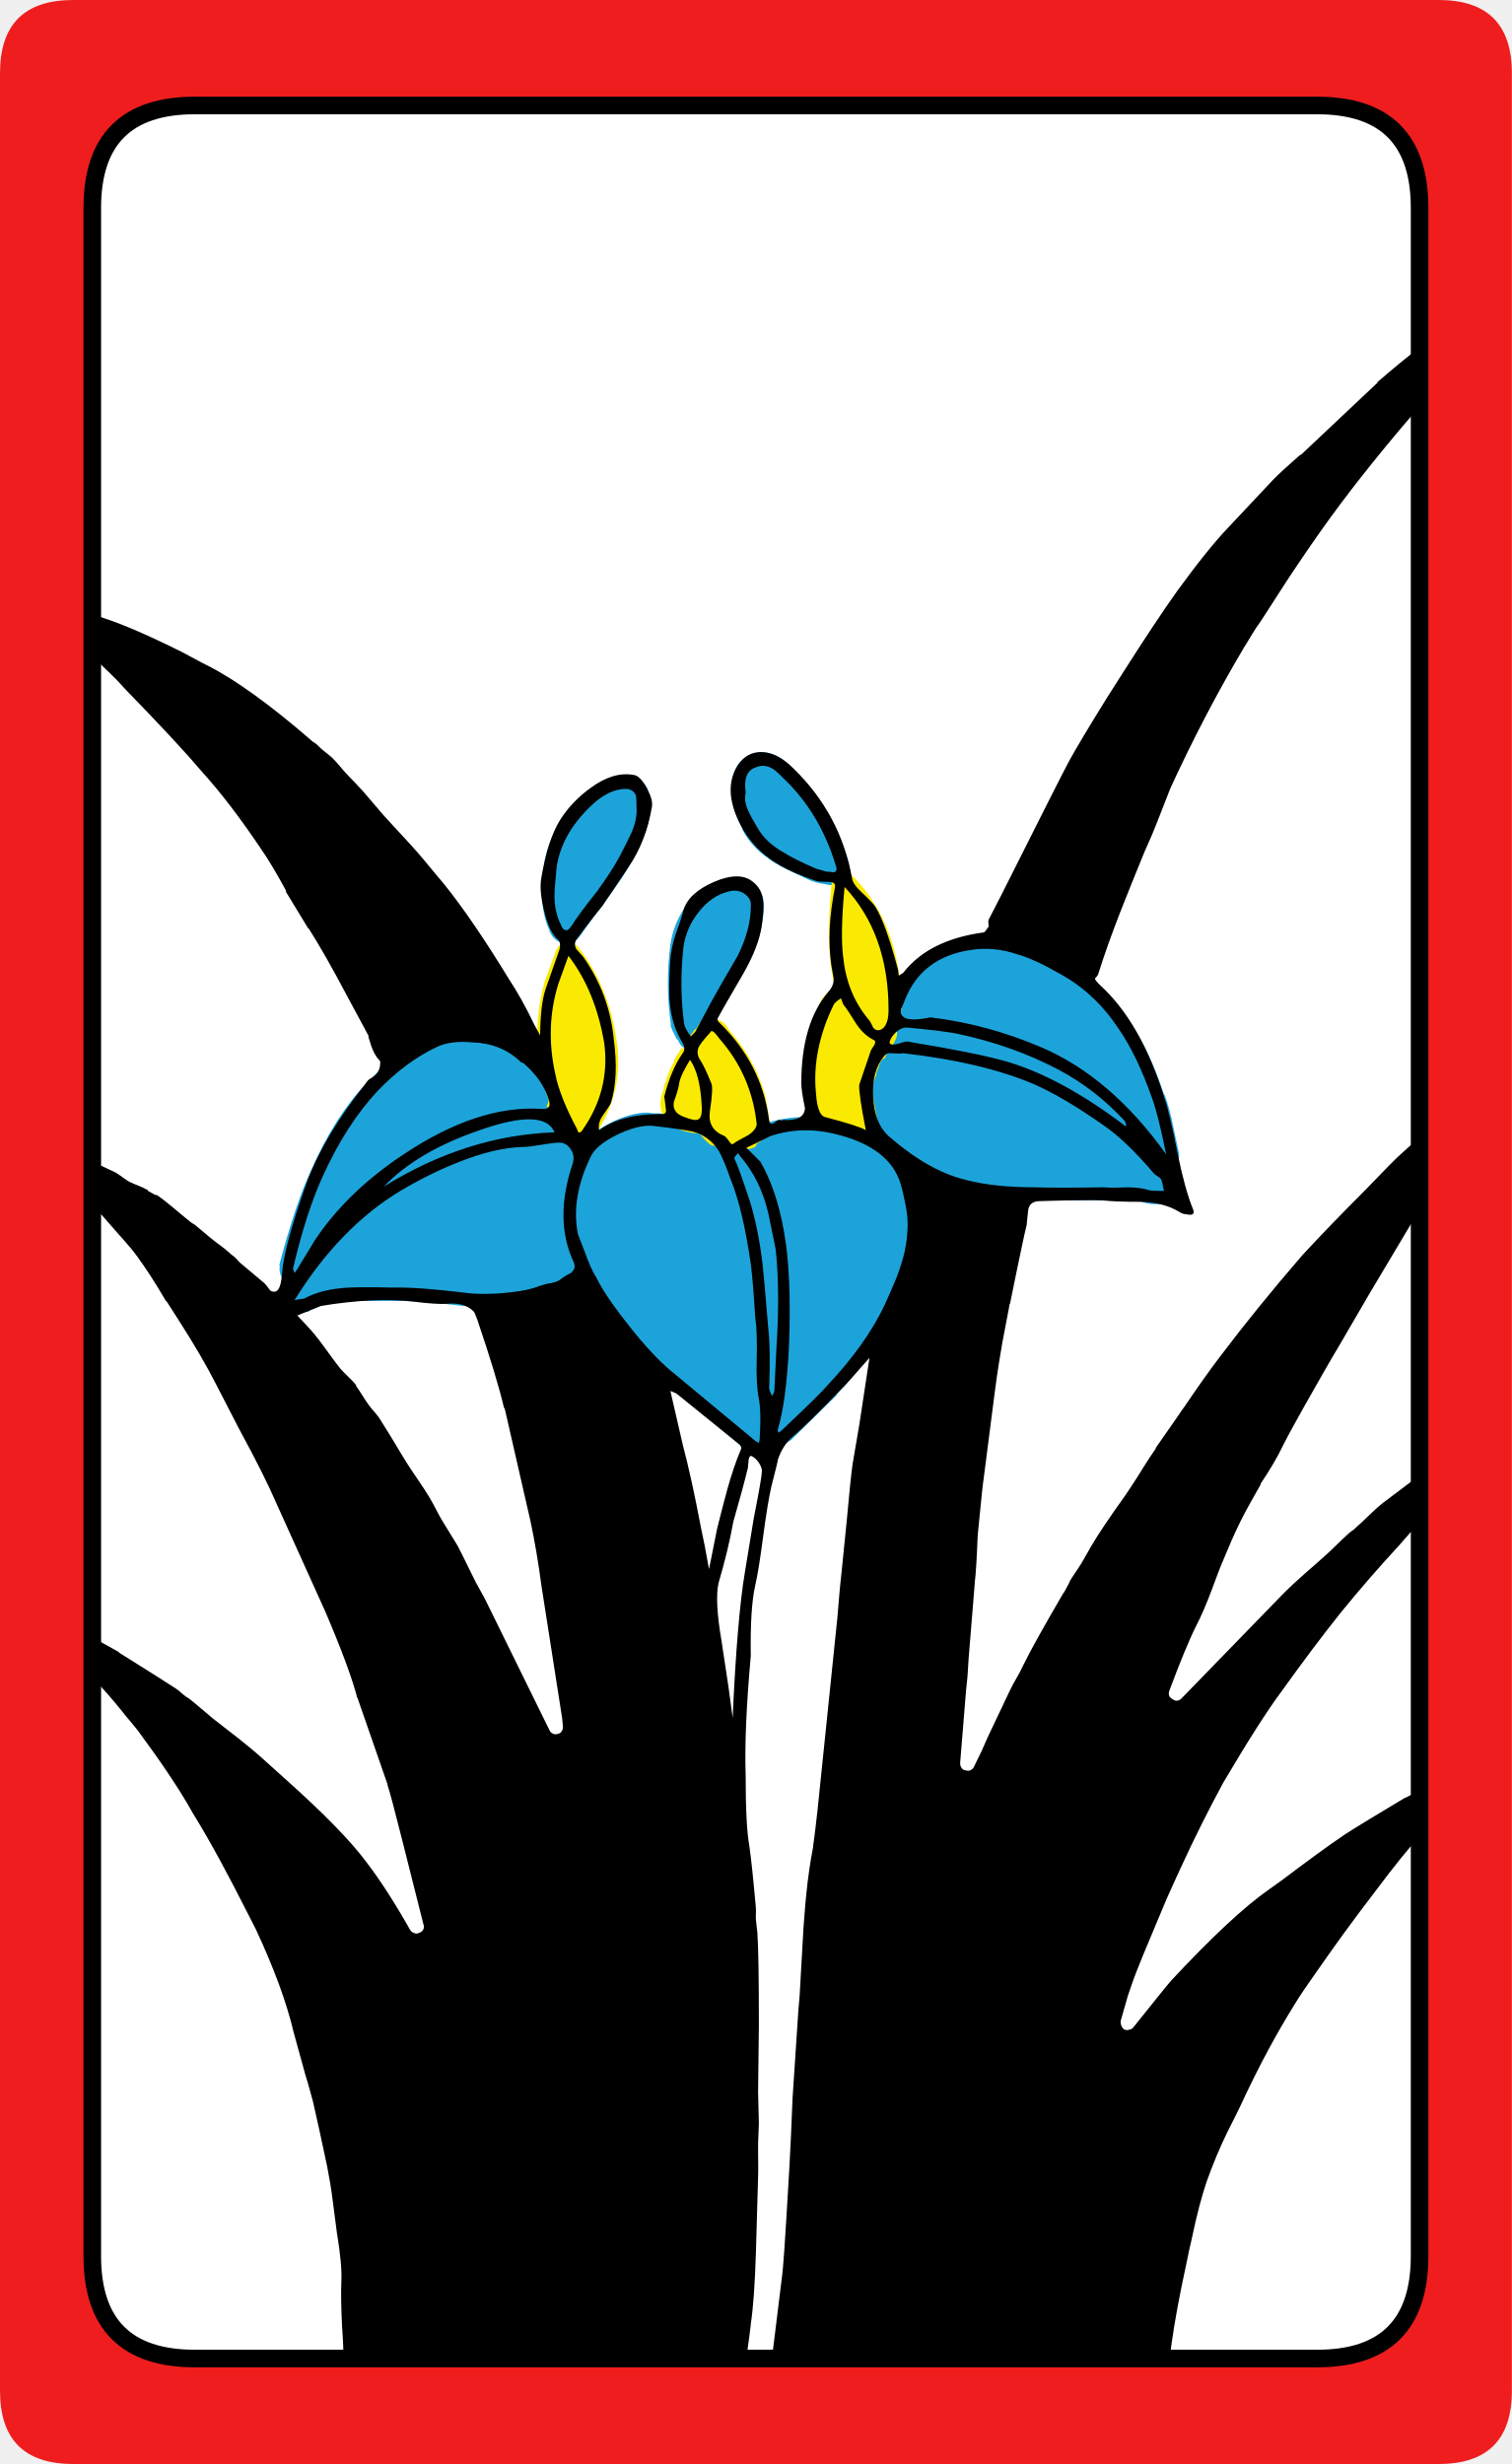
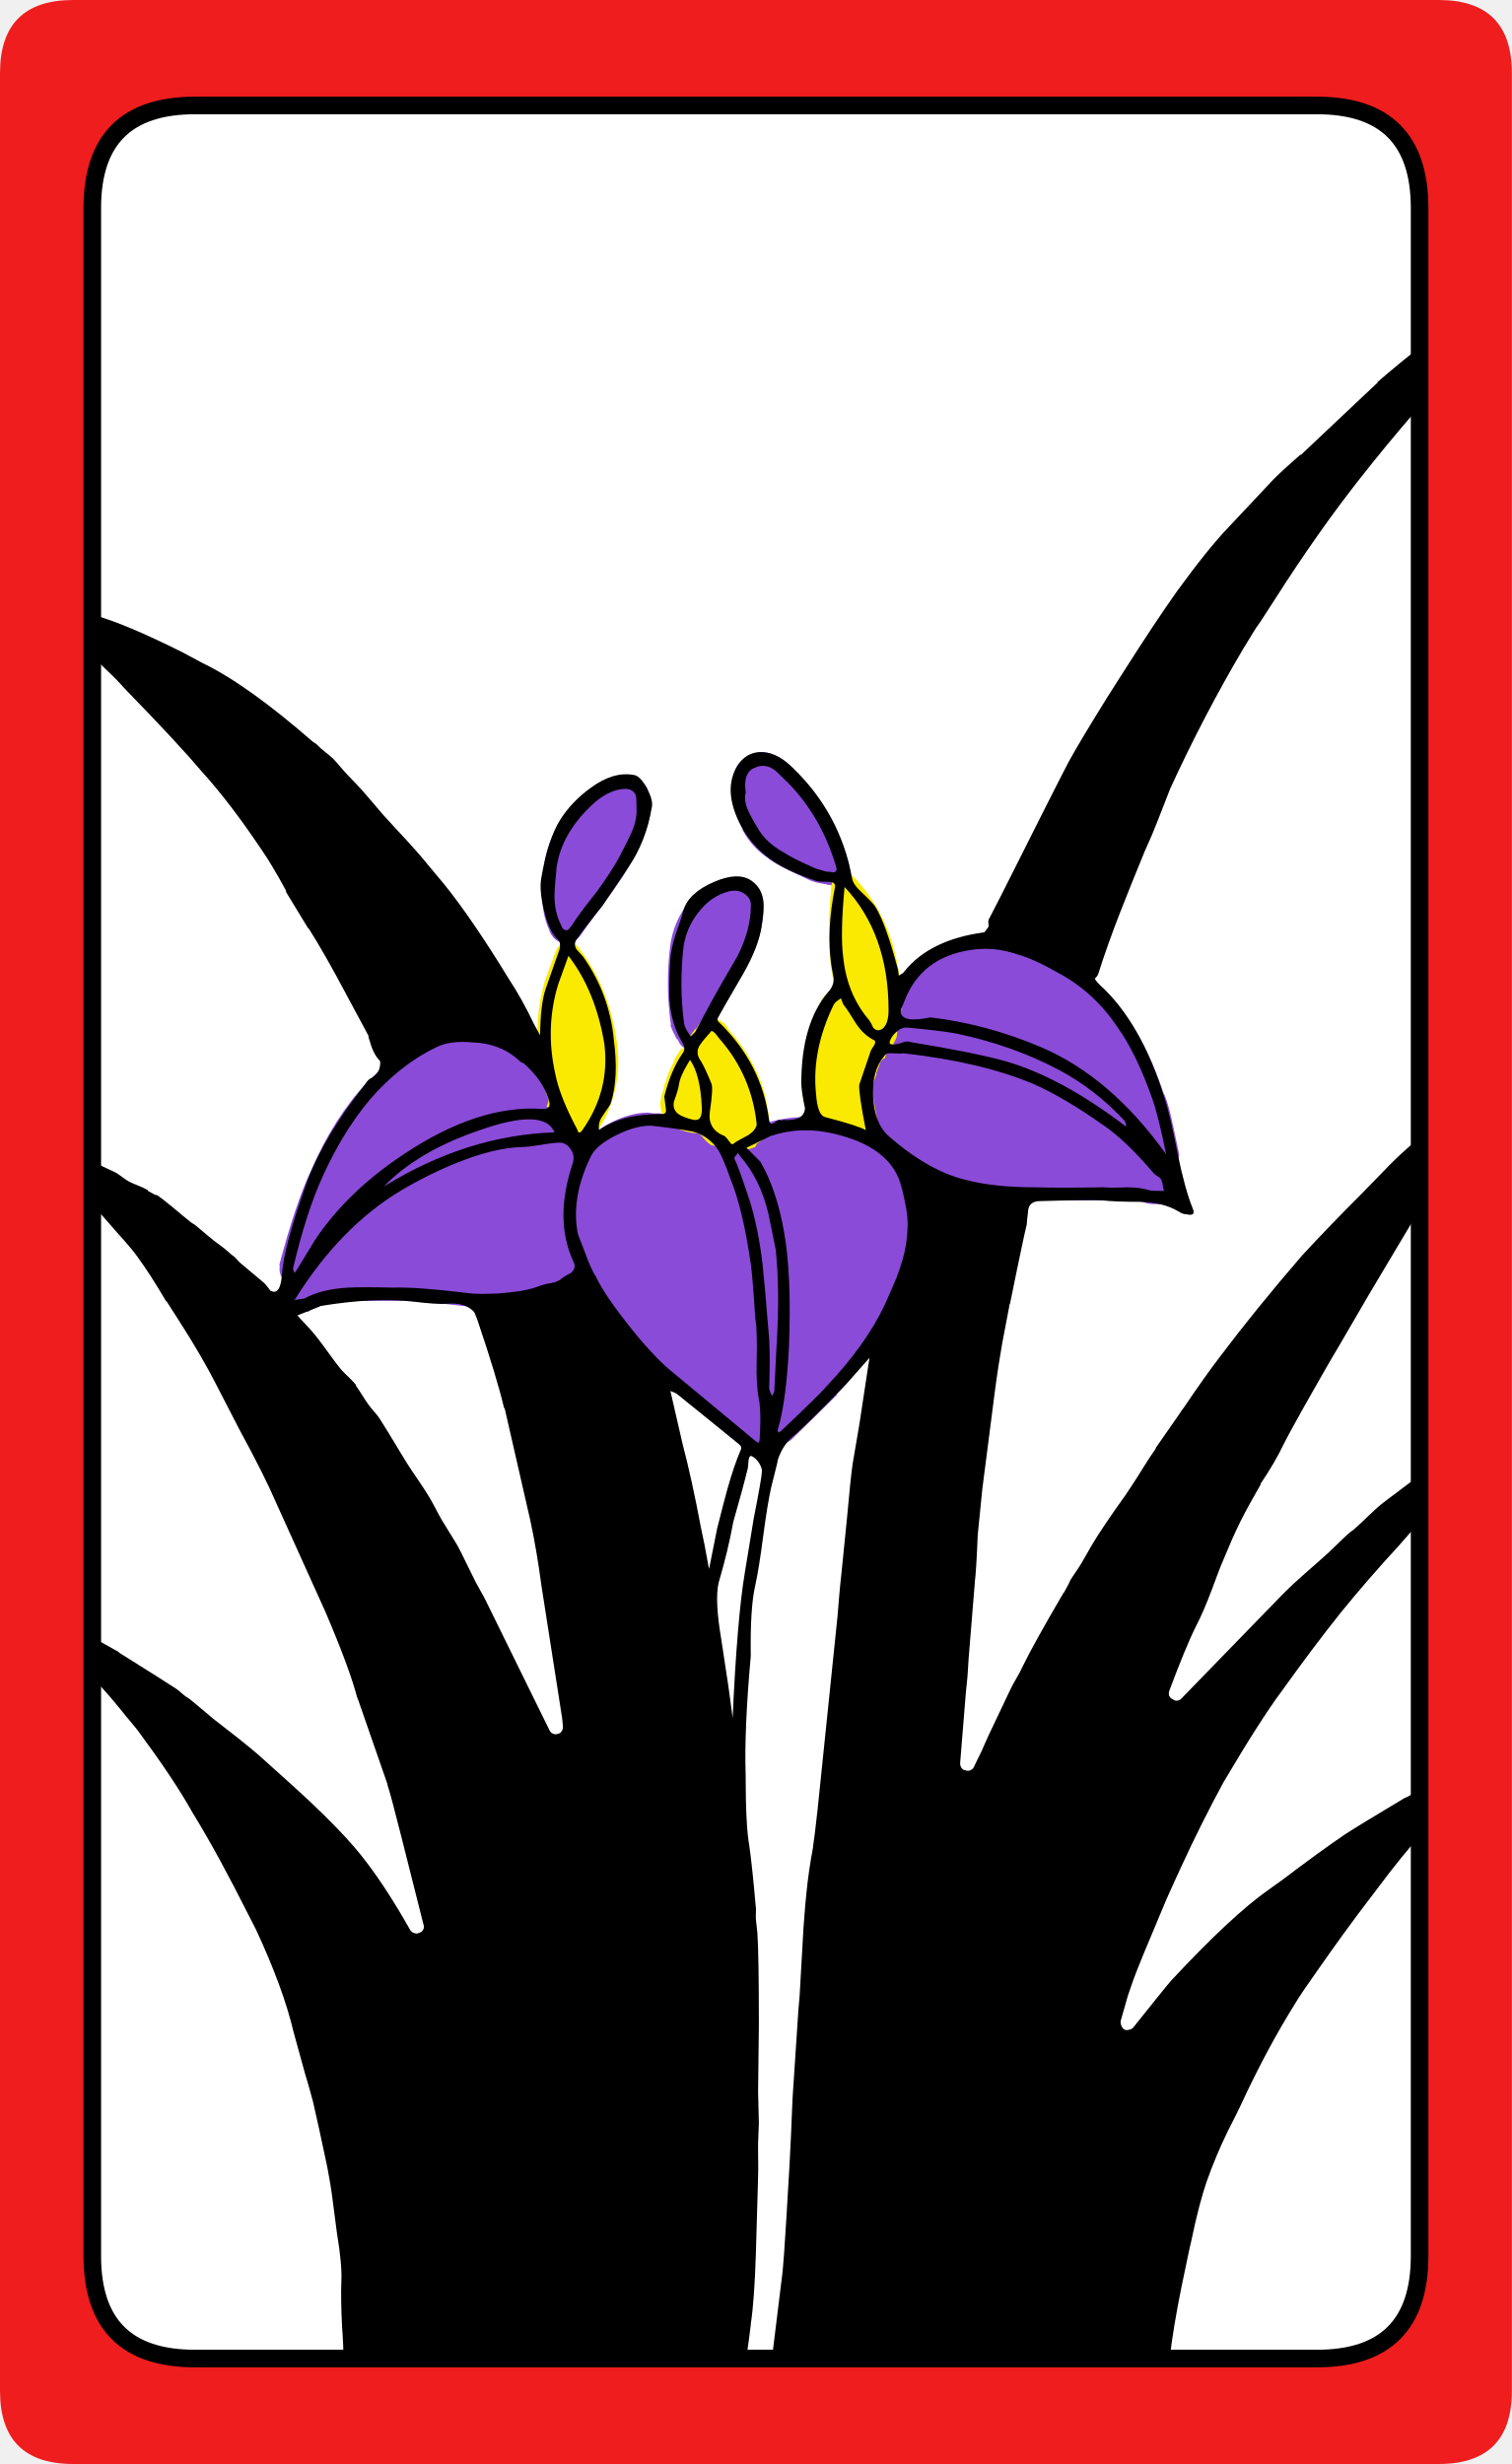
<svg xmlns="http://www.w3.org/2000/svg" width="103.2" height="168.2" preserveAspectRatio="none" version="1.1" viewBox="0 0 103.2 168.2">
  <path d="m13.301 7.199c-4.667 0-7 2.333-7 7v139.8c0 4.667 2.333 7 7 7h76.6c4.667 0 7-2.333 7-7v-139.8c0-4.667-2.333-7-7-7z" fill="#fff" />
-   <path d="m38.3 74.849c-0.385-1.331-1.118-2.414-2.2-3.25-1.087-0.837-2.337-1.287-3.75-1.35l-0.7-0.05c-0.85 4e-3 -1.583 0.154-2.2 0.45-1.539 0.745-3.005 1.828-4.4 3.25-1.461 1.528-2.728 3.512-3.8 5.95-0.724 1.55-1.458 3.734-2.2 6.55l0.05-0.05c-0.047 0.307-0.014 0.574 0.1 0.8l0.25 0.35c0.066 0.09 0.099 0.19 0.1 0.3-1e-3 0.111-0.035 0.211-0.1 0.3l-0.15 0.15c-0.197 0.361-0.197 0.694 0 1 0.19 0.267 0.457 0.401 0.8 0.4h0.25c0.435-0.092 0.668-0.125 0.7-0.1 0.037-0.039 0.07-0.072 0.1-0.1 0.836-0.436 1.986-0.652 3.45-0.65h2.7c0.909-2e-3 2.343 0.115 4.3 0.35l1.95 0.15c1.639 2.6e-4 3.223-0.316 4.75-0.95v-0.05l0.2-0.05 0.9-0.45c0.138-0.056 0.271-0.073 0.4-0.05 0.121 0.054 0.204 0.138 0.25 0.25 1.646 2.737 3.446 4.887 5.4 6.45l5.55 4.6-0.05-0.05 0.45 0.3c0.104 0.054 0.204 0.087 0.3 0.1l0.5-0.1c0.158-0.067 0.274-0.184 0.35-0.35 0.058-0.075 0.125-0.142 0.2-0.2 0.078-0.031 0.161-0.048 0.25-0.05h0.15c0.141-3e-3 0.258-0.037 0.35-0.1 0.023-0.02 0.04-0.036 0.05-0.05 0.22-0.099 0.37-0.182 0.45-0.25l3.15-3.1h-0.05c1.879-1.983 3.246-3.899 4.1-5.75l0.25-0.55v-0.05c1.004-2.118 1.504-3.951 1.5-5.5l-0.45-2.35c-0.025-0.134-8e-3 -0.268 0.05-0.4 0.096-0.1 0.213-0.167 0.35-0.2 0.125-0.025 0.241-8e-3 0.35 0.05 0.723 0.45 1.54 0.766 2.45 0.95 1.418 0.37 3.235 0.553 5.45 0.55h5.65c0.612-3e-3 1.062 0.047 1.35 0.15 0.149 0.063 0.365 0.096 0.65 0.1h0.65c0.267-5e-3 0.484-0.122 0.65-0.35v-0.05c0.203-0.208 0.27-0.441 0.2-0.7l-0.05-0.2c8e-3 1.3e-4 8e-3 -0.017 0-0.05-0.055-0.317-0.121-0.567-0.2-0.75-0.034-0.054-0.051-0.121-0.05-0.2v-0.05c-3e-3 -0.08 0.014-0.163 0.05-0.25 0.043-0.054 0.093-0.104 0.15-0.15 0.255-0.195 0.338-0.478 0.25-0.85l-0.3-1.4c-0.217-1.09-0.434-1.906-0.65-2.45-8e-3 -0.017-0.025-0.034-0.05-0.05-0.67-2.016-1.453-3.683-2.35-5-1.138-1.742-2.588-3.092-4.35-4.05-2.163-1.155-3.996-1.738-5.5-1.75-0.478-3e-3 -0.845 0.013-1.1 0.05-2.6e-4 0.026-0.017 0.042-0.05 0.05-2.552 0.364-4.269 1.647-5.15 3.85 4e-3 0.088-0.013 0.171-0.05 0.25-0.289 0.515-0.373 0.982-0.25 1.4v0.05c0.086 0.228 0.219 0.411 0.4 0.55 0.085 0.065 0.135 0.148 0.15 0.25 0.05 0.1 0.05 0.2 0 0.3-0.015 0.103-0.065 0.186-0.15 0.25-0.09 0.065-0.19 0.098-0.3 0.1-0.417 6e-3 -0.8 0.173-1.15 0.5-0.443 0.569-0.709 1.286-0.8 2.15-0.129 0.882-0.095 1.732 0.1 2.55 0.05 0.137 0.05 0.254 0 0.35-0.054 0.122-0.137 0.205-0.25 0.25-0.114 0.05-0.231 0.05-0.35 0l-1.2-0.35 0.05 0.05c-0.796-0.163-1.496-0.246-2.1-0.25-0.951-5.2e-4 -1.851 0.133-2.7 0.4l-1.85 0.9-0.3 0.25c-0.075 0.056-0.158 0.089-0.25 0.1-0.087 8e-3 -0.17-9e-3 -0.25-0.05-0.091-0.04-0.174-0.107-0.25-0.2-0.417-0.617-1.067-1.05-1.95-1.3l0.05 0.05c-0.589-0.133-1.438-0.267-2.55-0.4h-0.4l-0.4-0.05c-0.623 7e-3 -1.29 0.157-2 0.45-0.806 0.348-1.472 0.765-2 1.25-0.099 0.103-0.216 0.153-0.35 0.15-0.133 3e-3 -0.25-0.047-0.35-0.15-0.336-0.301-0.72-0.468-1.15-0.5-0.109-0.01-0.209-0.06-0.3-0.15-0.09-0.09-0.14-0.207-0.15-0.35-9e-3 -0.104 0.025-0.204 0.1-0.3l0.15-0.2v-0.05c0.232-0.289 0.282-0.722 0.15-1.3v0.05m11.9-14.95-0.75 0.1 0.05-0.05c-0.952 0.266-1.785 0.816-2.5 1.65-0.685 0.877-1.102 1.86-1.25 2.95-0.227 1.801-0.211 3.617 0.05 5.45l-0.05-0.05c0.08 0.252 0.23 0.585 0.45 1h0.05l0.1 0.2c0.142 0.275 0.342 0.425 0.6 0.45h0.05l0.2 0.05c0.152-0.022 0.285-0.088 0.4-0.2 0.066-0.045 0.133-0.095 0.2-0.15 0.196-0.101 0.312-0.201 0.35-0.3 0.031-0.034 0.047-0.067 0.05-0.1l2-3.6c0.628-1.102 1.045-1.952 1.25-2.55h0.05c0.405-0.974 0.621-1.941 0.65-2.9-4e-3 -0.526-0.171-0.959-0.5-1.3l-0.05-0.05c-0.341-0.384-0.808-0.584-1.4-0.6m-7.5-6.95c-1.075 0.011-2.109 0.511-3.1 1.5-1.41 1.417-2.227 2.933-2.45 4.55-0.283 1.923-0.167 3.423 0.35 4.5v0.05c0.23 0.532 0.596 0.815 1.1 0.85h0.1c0.43-0.021 0.797-0.288 1.1-0.8 0.557-0.787 1.007-1.387 1.35-1.8v-0.05c1.008-1.337 1.658-2.32 1.95-2.95l0.35-0.7c0.644-1.174 0.944-2.141 0.9-2.9v-0.1c-3e-3 -0.551-0.053-0.951-0.15-1.2l0.05 0.05c-0.262-0.613-0.762-0.946-1.5-1h-0.05m11.75-0.15-0.25-0.25c-0.699-0.783-1.416-1.183-2.15-1.2-0.242 6.5e-4 -0.525 0.067-0.85 0.2h-0.05c-0.266 0.123-0.516 0.323-0.75 0.6-0.354 0.508-0.487 1.141-0.4 1.9 5e-3 0.041 5e-3 0.074 0 0.1-0.07 0.659 0.163 1.476 0.7 2.45h-0.05l0.2 0.35c0.413 0.665 0.946 1.215 1.6 1.65l0.05 0.05c0.443 0.317 1.093 0.667 1.95 1.05l0.85 0.4c0.268 0.112 0.602 0.195 1 0.25 0.078 0.011 0.145 0.028 0.2 0.05l0.4 0.05c0.31-0.026 0.61-0.176 0.9-0.45 0.205-0.391 0.238-0.791 0.1-1.2-0.691-2.354-1.841-4.354-3.45-6" fill="#1ca4da" />
+   <path d="m38.3 74.849c-0.385-1.331-1.118-2.414-2.2-3.25-1.087-0.837-2.337-1.287-3.75-1.35l-0.7-0.05c-0.85 4e-3 -1.583 0.154-2.2 0.45-1.539 0.745-3.005 1.828-4.4 3.25-1.461 1.528-2.728 3.512-3.8 5.95-0.724 1.55-1.458 3.734-2.2 6.55l0.05-0.05c-0.047 0.307-0.014 0.574 0.1 0.8l0.25 0.35c0.066 0.09 0.099 0.19 0.1 0.3-1e-3 0.111-0.035 0.211-0.1 0.3l-0.15 0.15c-0.197 0.361-0.197 0.694 0 1 0.19 0.267 0.457 0.401 0.8 0.4h0.25c0.435-0.092 0.668-0.125 0.7-0.1 0.037-0.039 0.07-0.072 0.1-0.1 0.836-0.436 1.986-0.652 3.45-0.65h2.7c0.909-2e-3 2.343 0.115 4.3 0.35l1.95 0.15c1.639 2.6e-4 3.223-0.316 4.75-0.95v-0.05l0.2-0.05 0.9-0.45c0.138-0.056 0.271-0.073 0.4-0.05 0.121 0.054 0.204 0.138 0.25 0.25 1.646 2.737 3.446 4.887 5.4 6.45l5.55 4.6-0.05-0.05 0.45 0.3c0.104 0.054 0.204 0.087 0.3 0.1l0.5-0.1c0.158-0.067 0.274-0.184 0.35-0.35 0.058-0.075 0.125-0.142 0.2-0.2 0.078-0.031 0.161-0.048 0.25-0.05h0.15c0.141-3e-3 0.258-0.037 0.35-0.1 0.023-0.02 0.04-0.036 0.05-0.05 0.22-0.099 0.37-0.182 0.45-0.25l3.15-3.1h-0.05c1.879-1.983 3.246-3.899 4.1-5.75l0.25-0.55v-0.05c1.004-2.118 1.504-3.951 1.5-5.5l-0.45-2.35c-0.025-0.134-8e-3 -0.268 0.05-0.4 0.096-0.1 0.213-0.167 0.35-0.2 0.125-0.025 0.241-8e-3 0.35 0.05 0.723 0.45 1.54 0.766 2.45 0.95 1.418 0.37 3.235 0.553 5.45 0.55h5.65c0.612-3e-3 1.062 0.047 1.35 0.15 0.149 0.063 0.365 0.096 0.65 0.1h0.65c0.267-5e-3 0.484-0.122 0.65-0.35v-0.05c0.203-0.208 0.27-0.441 0.2-0.7l-0.05-0.2c8e-3 1.3e-4 8e-3 -0.017 0-0.05-0.055-0.317-0.121-0.567-0.2-0.75-0.034-0.054-0.051-0.121-0.05-0.2v-0.05c-3e-3 -0.08 0.014-0.163 0.05-0.25 0.043-0.054 0.093-0.104 0.15-0.15 0.255-0.195 0.338-0.478 0.25-0.85l-0.3-1.4c-0.217-1.09-0.434-1.906-0.65-2.45-8e-3 -0.017-0.025-0.034-0.05-0.05-0.67-2.016-1.453-3.683-2.35-5-1.138-1.742-2.588-3.092-4.35-4.05-2.163-1.155-3.996-1.738-5.5-1.75-0.478-3e-3 -0.845 0.013-1.1 0.05-2.6e-4 0.026-0.017 0.042-0.05 0.05-2.552 0.364-4.269 1.647-5.15 3.85 4e-3 0.088-0.013 0.171-0.05 0.25-0.289 0.515-0.373 0.982-0.25 1.4v0.05c0.086 0.228 0.219 0.411 0.4 0.55 0.085 0.065 0.135 0.148 0.15 0.25 0.05 0.1 0.05 0.2 0 0.3-0.015 0.103-0.065 0.186-0.15 0.25-0.09 0.065-0.19 0.098-0.3 0.1-0.417 6e-3 -0.8 0.173-1.15 0.5-0.443 0.569-0.709 1.286-0.8 2.15-0.129 0.882-0.095 1.732 0.1 2.55 0.05 0.137 0.05 0.254 0 0.35-0.054 0.122-0.137 0.205-0.25 0.25-0.114 0.05-0.231 0.05-0.35 0l-1.2-0.35 0.05 0.05c-0.796-0.163-1.496-0.246-2.1-0.25-0.951-5.2e-4 -1.851 0.133-2.7 0.4l-1.85 0.9-0.3 0.25c-0.075 0.056-0.158 0.089-0.25 0.1-0.087 8e-3 -0.17-9e-3 -0.25-0.05-0.091-0.04-0.174-0.107-0.25-0.2-0.417-0.617-1.067-1.05-1.95-1.3l0.05 0.05c-0.589-0.133-1.438-0.267-2.55-0.4h-0.4l-0.4-0.05c-0.623 7e-3 -1.29 0.157-2 0.45-0.806 0.348-1.472 0.765-2 1.25-0.099 0.103-0.216 0.153-0.35 0.15-0.133 3e-3 -0.25-0.047-0.35-0.15-0.336-0.301-0.72-0.468-1.15-0.5-0.109-0.01-0.209-0.06-0.3-0.15-0.09-0.09-0.14-0.207-0.15-0.35-9e-3 -0.104 0.025-0.204 0.1-0.3l0.15-0.2v-0.05c0.232-0.289 0.282-0.722 0.15-1.3v0.05m11.9-14.95-0.75 0.1 0.05-0.05c-0.952 0.266-1.785 0.816-2.5 1.65-0.685 0.877-1.102 1.86-1.25 2.95-0.227 1.801-0.211 3.617 0.05 5.45l-0.05-0.05c0.08 0.252 0.23 0.585 0.45 1h0.05l0.1 0.2c0.142 0.275 0.342 0.425 0.6 0.45h0.05l0.2 0.05c0.152-0.022 0.285-0.088 0.4-0.2 0.066-0.045 0.133-0.095 0.2-0.15 0.196-0.101 0.312-0.201 0.35-0.3 0.031-0.034 0.047-0.067 0.05-0.1l2-3.6c0.628-1.102 1.045-1.952 1.25-2.55h0.05c0.405-0.974 0.621-1.941 0.65-2.9-4e-3 -0.526-0.171-0.959-0.5-1.3l-0.05-0.05c-0.341-0.384-0.808-0.584-1.4-0.6m-7.5-6.95c-1.075 0.011-2.109 0.511-3.1 1.5-1.41 1.417-2.227 2.933-2.45 4.55-0.283 1.923-0.167 3.423 0.35 4.5v0.05c0.23 0.532 0.596 0.815 1.1 0.85h0.1c0.43-0.021 0.797-0.288 1.1-0.8 0.557-0.787 1.007-1.387 1.35-1.8v-0.05c1.008-1.337 1.658-2.32 1.95-2.95l0.35-0.7c0.644-1.174 0.944-2.141 0.9-2.9v-0.1c-3e-3 -0.551-0.053-0.951-0.15-1.2l0.05 0.05c-0.262-0.613-0.762-0.946-1.5-1h-0.05m11.75-0.15-0.25-0.25c-0.699-0.783-1.416-1.183-2.15-1.2-0.242 6.5e-4 -0.525 0.067-0.85 0.2h-0.05c-0.266 0.123-0.516 0.323-0.75 0.6-0.354 0.508-0.487 1.141-0.4 1.9 5e-3 0.041 5e-3 0.074 0 0.1-0.07 0.659 0.163 1.476 0.7 2.45h-0.05l0.2 0.35c0.413 0.665 0.946 1.215 1.6 1.65l0.05 0.05c0.443 0.317 1.093 0.667 1.95 1.05l0.85 0.4c0.268 0.112 0.602 0.195 1 0.25 0.078 0.011 0.145 0.028 0.2 0.05l0.4 0.05c0.31-0.026 0.61-0.176 0.9-0.45 0.205-0.391 0.238-0.791 0.1-1.2-0.691-2.354-1.841-4.354-3.45-6" fill="#8a4bd8" />
  <path d="m57.65 59.648-0.35 0.051c-0.319 0.157-0.503 0.407-0.551 0.75-0.264 2.857-0.213 5.024 0.15 6.5 0.04 0.1 0.04 0.183 0 0.25-5e-3 0.103-0.038 0.186-0.1 0.25l-0.051 0.051c-0.37 0.374-0.587 0.607-0.65 0.699-1.053 2.184-1.485 4.35-1.299 6.5v0.051c0.195 1.352 0.612 2.135 1.25 2.35l0.648 0.15c0.711 0.146 1.363 0.361 1.951 0.648 0.043 0.013 0.076 0.03 0.1 0.051 0.092 0.063 0.208 0.096 0.35 0.1 0.206 5e-3 0.373-0.061 0.5-0.199h0.051c0.291-0.218 0.396-0.533 0.342-0.93l-0.043-0.17c-0.275-1.322-0.407-2.122-0.398-2.4-7e-3 -0.209 0.091-0.56 0.299-1.051h-0.049l0.299-0.799c0.063-0.109 0.147-0.192 0.25-0.25h0.051c0.015-0.045 0.031-0.096 0.049-0.15 7e-3 0 7e-3 -0.017 0-0.051 0.385-0.513 0.635-0.93 0.75-1.25 3e-3 -0.846 0.103-1.463 0.301-1.85 0.019-0.021 0.036-0.054 0.051-0.1 6.5e-4 -0.029 6.5e-4 -0.062 0-0.1-0.06-3.686-1.128-6.62-3.201-8.801-0.194-0.192-0.427-0.293-0.699-0.301zm2.342 17.271 8e-3 0.029v-0.051c1e-3 9e-3 -9e-3 0.012-8e-3 0.021zm-21.342-12.57c-0.342 0.056-0.577 0.238-0.701 0.549l-0.75 2.051c-0.62 2.151-0.686 4.335-0.199 6.551 0.095 0.507 0.228 0.99 0.4 1.449 0.056 0.124 0.056 0.24 0 0.35-9e-3 0.077-0.042 0.145-0.1 0.201l0.148 0.148c0.018 0.016 0.036 0.033 0.051 0.051l0.85 1.199c0.379 0.334 0.911 0.568 1.6 0.701 0.188 0.024 0.355 0.039 0.5 0.049h0.051c1.417-1.986 1.95-4.168 1.6-6.549-0.354-2.494-1.22-4.628-2.6-6.4-0.17-0.233-0.402-0.35-0.699-0.35zm9.949 5.15c-0.388 3e-3 -0.704 0.17-0.949 0.5v0.049l-0.15 0.201h-0.051c-0.337 0.429-0.537 0.762-0.6 1-0.034 0.12-0.1 0.219-0.199 0.299-0.046 0.037-0.097 0.054-0.15 0.051-0.085 0.092-0.15 0.191-0.199 0.299-8e-3 0.017-0.025 0.034-0.051 0.051l-0.25 0.449h0.051c-0.333 0.598-0.534 1.082-0.602 1.451-7e-3 0.033-0.023 0.049-0.049 0.049l-0.1 0.352c9e-3 0.041 9e-3 0.074 0 0.1-0.189 0.467-0.256 0.884-0.201 1.25v0.049c0.097 0.648 0.531 1.133 1.301 1.451l0.1 0.049c0.416 0.128 0.732 0.196 0.949 0.201h0.051c0.079-1e-3 0.145 0.014 0.199 0.049 0.086 0.036 0.154 0.087 0.201 0.15 0.152 0.208 0.352 0.408 0.6 0.6 0.187 0.058 0.437 0.126 0.75 0.201 0.547 0.161 0.997 0.227 1.35 0.199 0.254-0.024 0.571-0.108 0.951-0.25 0.036-0.095 0.084-0.178 0.148-0.25 0.504-0.289 0.789-0.672 0.852-1.15v-0.199c-0.067-0.516-0.15-1.016-0.25-1.5-3e-3 -0.034-3e-3 -0.067 0-0.1v-0.051c-0.433-1.742-1.284-3.325-2.551-4.75-0.013-0.014-0.03-0.047-0.051-0.1l-0.049-0.1c-0.312-0.381-0.663-0.581-1.051-0.6z" fill="#faea01" />
  <path d="m100.24 21.699c3e-3 2.3e-4 3e-3 2e-3 6e-3 2e-3l6e-3 -2e-3zm6e-3 2e-3 -0.645 0.148c-1.383 0.804-3.249 2.22-5.6 4.25h0.051l-5.25 4.949h-0.051c-0.772 0.673-1.372 1.223-1.801 1.65l-3.1 3.301c-0.919 0.956-2.086 2.406-3.5 4.35-0.993 1.394-2.243 3.278-3.75 5.65l-1.049 1.648c-1.239 1.996-2.107 3.448-2.602 4.352-0.535 1.019-2.068 4.052-4.6 9.1l-0.85 1.65c-0.087 0.206 4.7e-4 0.329-0.019 0.504-0.117 0.167-0.242 0.373-0.33 0.395-2.467 0.333-4.285 1.234-5.451 2.701 0 0.033-0.116 0.117-0.35 0.25l-0.049-0.4c-0.567-2.133-1.084-3.567-1.551-4.301-0.1-0.167-0.416-0.5-0.949-1-0.4-0.367-0.617-0.7-0.65-1-0.533-2.9-1.867-5.383-4-7.449-0.667-0.667-1.333-1.033-2-1.1-0.667-0.067-1.217 0.166-1.65 0.699-0.8 1.067-0.835 2.385-0.102 3.951 0.5 1.1 1.25 1.999 2.25 2.699 0.767 0.533 1.8 1.016 3.1 1.449 0.133 0.033 0.401 0.051 0.801 0.051 0.333 0 0.483 0.116 0.449 0.35-0.4 2-0.483 3.783-0.25 5.35 0.033 0.2 0.084 0.485 0.15 0.852 0.033 0.333-0.083 0.649-0.35 0.949-1.233 1.433-1.852 3.517-1.852 6.25 0 0.333 0.083 0.899 0.25 1.699-0.033 0.6-0.533 0.867-1.5 0.801l-0.1 0.051c-0.1-0.1-0.267-0.052-0.5 0.148-0.2 0.133-0.316 0.067-0.35-0.199-0.333-2.567-1.483-4.799-3.449-6.699-0.067-0.067-0.084-0.15-0.051-0.25 0.133-0.267 0.717-1.284 1.75-3.051 0.7-1.233 1.117-2.317 1.25-3.25 0.1-0.733 0.133-1.266 0.1-1.6-0.033-0.6-0.266-1.067-0.699-1.4-0.6-0.5-1.484-0.5-2.65 0s-1.866 1.149-2.1 1.949c-0.1 0.4-0.284 0.968-0.551 1.701-0.2 0.633-0.316 1.217-0.35 1.75-0.067 1.233-0.084 2.1-0.051 2.6 0.067 0.967 0.284 1.817 0.65 2.551 0.067 0.133 0.167 0.316 0.301 0.549 0.1 0.233 0.082 0.433-0.051 0.6-0.533 0.767-0.95 1.751-1.25 2.951 0 0.033 0.033 0.299 0.1 0.799 0.067 0.3-0.05 0.434-0.35 0.4-1.8 0-3.199 0.366-4.199 1.1-0.067-0.333 0.017-0.667 0.25-1 0.333-0.467 0.516-0.75 0.549-0.85 0.367-1.167 0.434-2.616 0.201-4.35-0.2-2.067-0.9-3.95-2.1-5.65l-0.451-0.5c-0.133-0.233-0.133-0.45 0-0.65 0.367-0.533 0.967-1.316 1.801-2.35l1.75-2.6c0.8-1.167 1.333-2.533 1.6-4.1 0.067-0.333-0.05-0.767-0.35-1.301-0.3-0.567-0.6-0.867-0.9-0.9-0.933-0.167-1.916 0.134-2.949 0.9-0.833 0.6-1.518 1.317-2.051 2.15-0.567 0.9-1.001 2.233-1.301 4-0.1 0.567-0.032 1.317 0.201 2.25 0.233 0.967 0.549 1.616 0.949 1.949 0.133 0.133 0.168 0.35 0.102 0.65l-0.949 2.701c-0.253 0.759-0.368 1.85-0.381 3.18l-0.42-0.781c-0.558-1.163-1.124-2.179-1.699-3.049-1.673-2.737-3.14-4.888-4.4-6.451l-1-1.199c-1.264-1.561-2.137-2.389-3.215-3.602-0.575-0.653-1.359-1.623-1.785-2.049-0.269-0.283-0.395-0.41-0.604-0.627-0.306-0.31-0.761-0.898-1.047-1.172-0.291-0.267-0.534-0.426-0.818-0.68-0.086-0.076-0.201-0.204-0.281-0.271-0.106-0.086-0.155-0.093-0.26-0.178-2.801-2.436-5.356-4.323-7.539-5.371l-1.4-0.75c-2.574-1.283-4.559-2.117-5.951-2.5-0.037 8e-3 -0.085-9e-3 -0.148-0.051-0.111-0.064-0.262-0.097-0.451-0.1-0.129 2e-3 -0.152 0.164-0.26 0.197-0.213-0.06-0.534-0.245-0.74-0.297-0.2-0.067-0.433-0.067-0.699 0l-0.35 0.1c-0.033 0-0.033 0.066 0 0.199 0 0.1 0.048 0.201 0.148 0.301l0.201 0.25c0.379 0.34 0.609 0.592 0.961 0.916 0.075 0.118 0.019 0.279 0.139 0.383l1 0.9h0.051c0.97 0.928 1.536 1.478 1.699 1.65l0.6 0.65c2.378 2.444 4.112 4.31 5.201 5.6 1.266 1.396 2.615 3.163 4.049 5.301 0.457 0.653 1.024 1.603 1.701 2.85h-0.051l1.551 2.549v-0.049c0.724 1.13 1.606 2.68 2.648 4.65l1.451 2.699c0.01 0.041 0.01 0.074 0 0.1l0.1 0.301c0.163 0.605 0.402 1.042 0.701 1.342 0.025 0.437-0.087 0.844-0.602 1.158-0.133 0.033-0.283 0.183-0.449 0.449-1.833 2.3-3.151 4.517-3.951 6.65-1.033 2.867-1.599 4.95-1.699 6.25-0.067 1.033-0.334 1.417-0.801 1.15-0.167-0.233-0.298-0.4-0.398-0.5l-1.678-1.41c-0.148-0.136-0.171-0.202-0.322-0.34l-0.051-0.051-0.199-0.15-0.051-0.049c-0.597-0.542-0.907-0.69-1.438-1.141l-0.963-0.811c-0.129-0.105-0.198-0.112-0.324-0.213-0.778-0.611-1.778-1.525-2.375-1.887v0.051l-0.551-0.301v-0.049c-0.501-0.284-0.82-0.35-1.275-0.578-0.3-0.156-0.747-0.555-1.023-0.672-0.767-0.367-1.35-0.634-1.75-0.801-0.667-0.267-1.3-0.367-1.9-0.301-0.133 0.033-0.234 0.051-0.301 0.051-0.067 0.033-0.067 0.117 0 0.25l0.301 0.449c0.233 0.333 0.466 0.601 0.699 0.801 0.03 0.029 0.039 0.055 0.068 0.084 0.059 0.112-0.035 0.27 0.08 0.365 0.679 0.581 1.604 1.658 2.502 2.678 0.63 0.743 1.379 1.508 1.891 2.231 0.538 0.743 1.151 1.661 1.957 3.043v-0.051l0.801 1.25c1.094 1.702 1.96 3.187 2.6 4.451l1.6 3.1c1.136 2.086 1.987 3.786 2.551 5.1l3.299 7.301c1.113 2.598 1.847 4.581 2.201 5.949v-0.051l2.049 5.9v0.051c0.149 0.437 0.467 1.619 0.951 3.549l1.5 5.951c0.052 0.138 0.052 0.254 0 0.35-0.062 0.133-0.163 0.216-0.301 0.25-0.099 0.06-0.216 0.06-0.35 0-0.094-0.025-0.177-0.09-0.25-0.199-1.041-1.846-2.041-3.397-3-4.65-1.052-1.413-2.835-3.246-5.35-5.5l-1.5-1.35c-1.343-1.223-2.436-2.002-3.615-2.936-0.527-0.437-1.262-1.082-1.635-1.365-0.069-0.051-0.142-0.08-0.211-0.131-0.194-0.139-0.45-0.39-0.639-0.52-0.586-0.385-1.903-1.218-3.951-2.5h0.051l-1.25-0.699c-0.037-3e-3 -0.07-0.021-0.1-0.051-0.057-0.026-0.224-0.092-0.5-0.199h0.049l-0.85-0.201c-0.186 6e-3 -0.303 0.162-0.443 0.266-0.3-0.029-0.609-0.244-0.906-0.215l-0.201 0.051c-0.167 0.1-0.283 0.166-0.35 0.199l0.25 0.199 0.301 0.352c0.439 0.351 0.54 0.491 0.865 0.771 1.371 1.232 2.526 2.543 3.588 3.887 0.262 0.319 0.536 0.631 0.789 0.953 1.565 2.115 2.861 4.028 3.758 5.639 1.251 2.025 2.51 4.388 3.773 6.891 0.164 0.336 0.406 0.774 0.557 1.092 1.223 2.624 2.09 4.971 2.57 7.018l0.799 2.898c0.237 0.743 0.339 1.201 0.518 1.822 0.251 1.088 0.556 2.47 0.961 4.396 0.11 0.658 0.18 0.883 0.322 1.883l0.352 2.699c0.239 1.426 0.339 2.527 0.301 3.301-0.032 0.738-0.017 1.771 0.049 3.1 0.138 1.757 0.123 3.141-0.049 4.15-0.01 0.041-0.024 0.074-0.051 0.1-0.033 0.166-0.051 0.398-0.051 0.699 0 0.111-0.031 0.212-0.1 0.301-0.16 0.206-0.244 0.423-0.25 0.65v0.85c5e-4 0.252 0.068 0.469 0.201 0.65l0.049 0.049c0.208 0.163 0.425 0.246 0.65 0.25h25.801c0.248 4e-3 0.447-0.079 0.6-0.25h0.049c0.166-0.203 0.249-0.435 0.25-0.699v-0.75c0-0.125-0.036-0.259-0.1-0.4-0.034-0.054-0.052-0.12-0.051-0.199v-0.201c0.374-1.364 0.69-3.147 0.949-5.35v-0.051c0.166-1.073 0.282-2.689 0.35-4.85l0.15-5.199c0.026-0.774-0.01-1.532 0-2.301 0.01-0.339 0.048-1.056 0.053-1.35-0.025-0.953-0.032-1.3-0.053-2.131l0.053-4.619c-5e-4 -3.219-0.035-5.302-0.102-6.25l-0.102-0.93c-0.016-0.188 0.021-0.604 0-0.77-0.167-1.9-0.316-3.317-0.449-4.25-0.167-0.9-0.25-2.518-0.25-4.852-0.067-2.067 0.05-4.766 0.35-8.1-0.033-2.167 0.067-3.765 0.301-4.799 0.167-0.733 0.349-1.867 0.549-3.4 0.2-1.5 0.384-2.616 0.551-3.35 0.3-1.167 0.449-1.785 0.449-1.852 0.233-0.7 0.6-1.248 1.1-1.648 0.567-0.467 1.751-1.633 3.551-3.5l1.6-1.801c-0.14 0.935-0.374 2.468-0.596 3.928-0.045 0.242-0.054 0.423-0.104 0.672l-0.451 2.651c-0.1 0.712-0.232 1.995-0.398 3.85l-0.352 3.5c-0.151 1.339-0.198 2.108-0.285 3.1l-1.359 13.176c-0.105 0.84-0.149 1.418-0.305 2.475v0.051c-0.199 1.05-0.349 2.083-0.449 3.1-0.034 0.241-0.101 1.024-0.201 2.35l-0.27 4.742c-0.016 0.219-0.068 0.717-0.08 0.908l-0.4 6.051c-0.151 3.99-0.283 5.809-0.42 8.152-0.103 1.58-0.198 3.35-0.33 4.246l-0.799 6.5c-0.098 1.069-0.149 1.62-0.15 1.65 0 0.11-0.036 0.211-0.1 0.301-0.1 0.14-0.15 0.289-0.15 0.449v1.051c5e-4 0.252 0.066 0.469 0.199 0.65l0.051 0.049c0.208 0.163 0.425 0.246 0.65 0.25h26.049c0.247 4e-3 0.447-0.079 0.6-0.25h0.051c0.166-0.203 0.249-0.435 0.25-0.699v-0.75c0-0.222-0.066-0.422-0.199-0.6-0.067-0.09-0.102-0.19-0.102-0.301v-0.051c-0.091-2.072 0.401-5.298 1.258-9.256 0.146-0.641 0.146-0.771 0.344-1.594 0.421-2.022 0.75-3.176 1.053-4.086 0.416-1.177 0.896-2.339 1.457-3.482 0.361-0.708 0.713-1.401 0.84-1.682 1.305-2.823 2.521-5.037 3.688-6.92 0.368-0.616 0.935-1.441 1.574-2.34 1.084-1.55 2.212-3.148 4.088-5.59 2.233-3 4.284-5.283 6.15-6.85l0.549-0.451c0.1-0.067 0.284-0.198 0.551-0.398 0.2-0.167 0.25-0.318 0.15-0.451-0.1-0.2-0.484-0.167-1.15 0.1h-0.1c-0.354 0.124-1.188 0.54-1.805 0.824l-0.195 0.027c-0.01 2e-3 -0.026 2e-3 -0.051 0h-0.049c-0.281 0.049-0.548 0.133-0.801 0.25l-0.051 0.049-1.299 0.701 0.049-0.051c-2.086 1.247-3.453 2.081-4.1 2.5-1.184 0.792-2.689 1.905-4.281 3.106l-0.969 0.695c-1.667 1.167-3.884 3.233-6.65 6.199-0.243 0.262-1.663 2.053-2.611 3.231-0.066 0.059-0.135 0.113-0.238 0.119-0.104 0.049-0.22 0.049-0.35 0-0.088-0.055-0.154-0.138-0.199-0.25-0.049-0.106-0.067-0.222-0.051-0.35l0.484-1.695c0.077-0.224 0.202-0.597 0.258-0.756 0.362-1.062 1.113-2.827 1.828-4.525 0.277-0.631 0.461-1.139 0.779-1.824 0.333-0.75 0.517-1.133 0.775-1.699 0.93-2.028 1.893-3.938 2.881-5.764 1.711-2.901 3.029-4.958 3.984-6.238 1.38-1.924 2.738-3.746 4.061-5.398 1.241-1.525 2.557-3.041 3.949-4.549l1.75-2c0.2-0.22 0.299-0.418 0.475-0.633l2.926-3.219c0.2-0.267 0.266-0.482 0.199-0.648-0.1-0.167-0.3-0.184-0.6-0.051h-0.1c-0.567 0.233-0.917 0.4-1.051 0.5-0.242 0.145-0.515 0.41-0.76 0.564-0.049-0.011-0.089-0.063-0.141-0.065-0.194 3e-3 -0.376 0.069-0.549 0.199l-3.25 2.451c-0.626 0.493-1.345 1.261-1.992 1.818-0.107 0.093-0.201 0.136-0.309 0.23-0.591 0.535-0.9 0.87-1.438 1.367-1.075 0.992-2.081 1.772-3.213 2.934l-6.799 7c-0.075 0.084-0.176 0.134-0.301 0.15-0.1 0.012-0.198-0.021-0.299-0.1-0.104-0.042-0.187-0.125-0.25-0.25-0.02-0.083-0.016-0.176 0-0.273 0.739-1.984 1.363-3.503 1.85-4.477 0.333-0.633 0.7-1.484 1.1-2.551 0.287-0.785 0.397-1.057 0.574-1.523l0.762-1.799c0.348-0.786 0.745-1.618 1.293-2.586 0.246-0.436 0.284-0.507 0.672-1.191v-0.057c0.669-0.995 1.184-1.877 1.545-2.644 0.503-0.993 0.963-1.773 1.443-2.654 0.807-1.413 1.69-2.996 2.357-4.096 1.208-2.076 1.388-2.385 2.066-3.549l3.783-6.35v-0.05c0.984-1.531 1.633-2.447 1.949-2.75 0.257-0.256 0.708-0.857 1.352-1.801h-0.051l0.4-0.6c0.129-0.159 0.195-0.326 0.199-0.5v-0.15c0-0.082-0.107-0.125-0.129-0.199 0.032-0.241 0.162-0.442 0.027-0.75-0.033-0.033-0.117-0.051-0.25-0.051-0.167 0-0.283 0.017-0.35 0.051l-0.158 0.062c-0.015-1e-3 -0.028-0.011-0.043-0.012-0.222 0-0.422 0.066-0.6 0.199l-0.049 0.051c-0.017 0.018-0.034 0.033-0.051 0.049-2.242 1.779-3.792 3.112-4.65 4l-1.75 1.801c-1.591 1.591-2.99 3.041-4.199 4.35-2.107 2.441-3.974 4.742-5.6 6.9-0.659 0.861-1.477 2.01-2.451 3.449l-0.035 0.049c-0.038 0.051-0.078 0.101-0.115 0.152-0.095 0.145-0.123 0.183-0.215 0.324l-1.584 2.275v0.049c-0.628 0.874-1.1 1.738-1.691 2.609-0.088 0.13-0.278 0.423-0.359 0.541-1.1 1.533-1.883 2.7-2.35 3.5-0.289 0.527-0.405 0.691-0.672 1.172-0.254 0.425-0.583 0.855-0.828 1.279l0.051-0.051-0.4 0.75-0.051 0.051c-1.338 2.287-2.255 3.936-2.75 4.949l-0.15 0.301c-0.034 0.065-0.045 0.098-0.078 0.162-0.226 0.427-0.434 0.733-0.672 1.236-0.333 0.7-0.816 1.717-1.449 3.051-0.07 0.139-0.365 0.829-0.482 1.084-0.14 0.307-0.393 0.782-0.518 1.066-0.045 0.112-0.128 0.196-0.25 0.25-0.096 0.05-0.212 0.05-0.35 0-0.098-7e-3 -0.181-0.057-0.25-0.15-0.074-0.105-0.107-0.222-0.1-0.35l0.396-4.873c0.021-0.274 0.091-0.795 0.104-1.027 0.01-0.029 0.065-1.059 0.078-1.221l0.422-5.18v-0.049c0.066-0.475 0.132-1.543 0.199-3.201l0.316-3.162 0.834-6.488c0.2-1.549 0.361-2.498 0.523-3.447l0.477-2.502c0.01-0.014 0-0.029 0-0.043 1e-3 -7e-3 0-0.015 0-0.021l0.045-0.135v0.049l0.451-2.207c0.235-1.082 0.435-2.138 0.699-3.242 0.023-0.304 0.047-0.496 0.07-0.701 0.012-0.103 0.026-0.213 0.031-0.301 0.068-0.398 0.333-0.598 0.799-0.598 2.233-0.067 3.65-0.084 4.25-0.051 0.6 0.067 1.484 0.1 2.65 0.1 1.033 0.033 1.882 0.25 2.549 0.65 0.2 0.133 0.384 0.199 0.551 0.199 0.433 0.1 0.583-0.016 0.449-0.35-0.367-0.9-0.716-2.166-1.049-3.799-0.367-1.867-0.667-3.134-0.9-3.801-1.067-3.433-2.534-5.999-4.4-7.699-0.233-0.233-0.32-0.355-0.35-0.436 0.063-0.093 0.164-0.133 0.199-0.266v0.051c0.911-2.917 2.071-5.693 3.207-8.482 0.13-0.298 0.387-0.869 0.494-1.117 0.06-0.119 0.553-1.377 1.252-3.174 1.511-3.291 3.179-6.494 5.018-9.6 0.377-0.588 0.762-1.297 1.131-1.777 0.099-0.13 0.271-0.432 0.381-0.586 1.835-2.886 3.739-5.726 5.83-8.435 0.142-0.184 0.295-0.381 0.447-0.576 2.52-3.223 5.206-6.331 8.092-9.303 0.141-0.177 0.183-0.351 0.225-0.525l0.225-0.225c0.267-0.2 0.4-0.316 0.4-0.35 0.133-0.167 0.116-0.351-0.051-0.551-0.253-0.253-0.617-0.168-0.984-0.076-0.01-6e-3 -0.01-0.017-0.016-0.023-0.081-0.052-0.196-0.083-0.344-0.098zm-48.694 30.697c0.433-0.2 0.866-0.15 1.299 0.15 0.1 0.067 0.418 0.367 0.951 0.9 1.5 1.533 2.583 3.417 3.25 5.65 0.1 0.267 0.05 0.416-0.15 0.449-0.233-0.033-0.4-0.049-0.5-0.049l-0.701-0.201c-1-0.433-1.732-0.8-2.199-1.1-0.833-0.467-1.434-1.033-1.801-1.699-0.3-0.5-0.5-0.868-0.6-1.102-0.233-0.467-0.299-0.899-0.199-1.299-0.133-0.933 0.084-1.501 0.65-1.701zm-8.801 1.451c0.333 0.033 0.55 0.183 0.65 0.449 0.033 0.133 0.049 0.416 0.049 0.85 0.033 0.533-0.083 1.101-0.35 1.701-0.167 0.367-0.432 0.9-0.799 1.6-0.333 0.633-0.851 1.434-1.551 2.4-0.9 1.133-1.466 1.899-1.699 2.299-0.167 0.233-0.285 0.352-0.352 0.352-0.2 0-0.332-0.118-0.398-0.352-0.3-0.567-0.451-1.233-0.451-2 0-0.367 0.05-1.033 0.15-2 0.233-1.467 0.983-2.816 2.25-4.049 0.833-0.833 1.667-1.25 2.5-1.25zm14.9 6.699c2 2.133 3 4.934 3 8.4 0 0.667-0.151 1.101-0.451 1.301-0.233 0.133-0.433 0.098-0.6-0.102-0.133-0.3-0.25-0.5-0.35-0.6-0.967-1.167-1.532-2.583-1.699-4.25-0.133-1.033-0.101-2.617 0.1-4.75zm-7.9 0.301c0.4-0.1 0.751-0.05 1.051 0.15 0.333 0.233 0.483 0.516 0.449 0.85 0 1.067-0.3 2.2-0.9 3.4-0.8 1.367-1.383 2.382-1.75 3.049l-1.15 2.15-0.299 0.301c-0.267-0.367-0.418-0.652-0.451-0.852-0.233-1.7-0.249-3.45-0.049-5.25 0.133-0.9 0.482-1.698 1.049-2.398 0.567-0.733 1.251-1.2 2.051-1.4zm16.5 4c1.067-0.167 2.132-0.068 3.199 0.299 0.733 0.2 1.685 0.634 2.852 1.301 1.6 0.867 2.933 2.099 4 3.699 0.867 1.233 1.65 2.852 2.35 4.852 0.267 0.733 0.583 1.999 0.949 3.799-2.5-3.5-5.333-5.932-8.5-7.299-2.5-1.067-5.033-1.751-7.6-2.051-0.8 0.167-1.366 0.184-1.699 0.051-0.267-0.133-0.367-0.335-0.301-0.602 0.133-0.3 0.217-0.5 0.25-0.6 0.767-1.967 2.267-3.116 4.5-3.449zm-27.449 0.4c1.233 1.6 2.049 3.6 2.449 6 0.267 2.133-0.233 4.098-1.5 5.898-0.167 0.233-0.283 0.218-0.35-0.049-0.8-1.5-1.3-2.767-1.5-3.801-0.467-2.1-0.401-4.133 0.199-6.1zm18.6 2.898 0.15 0.4c0.233 0.3 0.532 0.75 0.898 1.35 0.333 0.5 0.734 0.868 1.201 1.102 0.1 0.033 0.116 0.132 0.049 0.299-0.067 0.1-0.15 0.234-0.25 0.4-0.3 0.9-0.566 1.683-0.799 2.35-0.033 0.367 0.116 1.4 0.449 3.1-0.333-0.2-1.266-0.498-2.799-0.898-0.333-0.1-0.535-0.635-0.602-1.602-0.2-1.967 0.201-3.982 1.201-6.049 0.067-0.133 0.233-0.284 0.5-0.451zm4.549 2c1.467 0.133 2.567 0.267 3.301 0.4 2.567 0.533 4.918 1.367 7.051 2.5 1.633 0.867 3.116 2.018 4.449 3.451 0.1 0.167 0.133 0.298 0.1 0.398-2.933-2.233-5.666-3.716-8.199-4.449-1.433-0.4-3.584-0.834-6.451-1.301-0.2-0.067-0.382-0.067-0.549 0-0.467 0.167-0.767 0.202-0.9 0.102-0.067-0.067-0.016-0.233 0.15-0.5 0.333-0.433 0.682-0.635 1.049-0.602zm-13.449 0.301c0.067-0.167 0.266-0.017 0.6 0.449 1.467 1.667 2.317 3.618 2.551 5.852-0.033 0.267-0.233 0.517-0.6 0.75-0.567 0.3-0.884 0.482-0.951 0.549-0.1 0.1-0.199 0.067-0.299-0.1-0.167-0.233-0.285-0.367-0.352-0.4-0.767-0.3-1.1-0.85-1-1.65 0.167-1.1 0.202-1.749 0.102-1.949-0.3-0.733-0.534-1.233-0.701-1.5-0.3-0.4-0.316-0.784-0.049-1.15 0.133-0.2 0.366-0.483 0.699-0.85zm-16.262 0.707c1.267 0.039 2.387 0.451 3.312 1.344 0.037 0.029 0.144 0.062 0.203 0.092 0.776 0.69 1.397 1.474 1.695 2.457 0.167 0.467 0.017 0.684-0.449 0.65-2.9-0.2-6.049 0.833-9.449 3.1-2.567 1.7-4.584 3.65-6.051 5.85l-1.25 2.051-0.15 0.199c-0.067-0.167-0.1-0.266-0.1-0.299 0.6-2.567 1.284-4.683 2.051-6.35 1.067-2.333 2.299-4.25 3.699-5.75 1.291-1.357 2.648-2.362 4.07-3.029 0.014-7e-3 0.026-0.016 0.039-0.023 0.648-0.29 1.448-0.378 2.379-0.291zm28.662 0.742c0.4 0.033 0.65 0.033 0.75 0 3.567 0.4 6.534 1.102 8.9 2.102 1.367 0.6 2.95 1.532 4.75 2.799 1.033 0.7 2.2 1.816 3.5 3.35 0.267 0.167 0.416 0.285 0.449 0.352 0.067 0.133 0.133 0.399 0.199 0.799-0.567 0-0.9-0.015-1-0.049-0.4-0.133-0.916-0.201-1.549-0.201-0.7 0.033-1.218 0.033-1.551 0-2.1 0.033-3.666 0.033-4.699 0-1.867 0-3.434-0.167-4.701-0.5-1.7-0.4-3.466-1.4-5.299-3-0.633-0.567-0.984-1.45-1.051-2.65-0.067-1.2 0.183-2.132 0.75-2.799 0.1-0.167 0.284-0.234 0.551-0.201zm-13.801 0.451c0.467 0.667 0.734 1.733 0.801 3.199 0.033 0.567-0.083 0.867-0.35 0.9-0.133 0.033-0.418-0.033-0.852-0.199-0.567-0.2-0.799-0.551-0.699-1.051 0.2-0.533 0.316-0.933 0.35-1.199 0.033-0.233 0.134-0.518 0.301-0.852 0.1-0.2 0.249-0.466 0.449-0.799zm-10.875 4.062c0.85 0.025 1.392 0.32 1.625 0.887-4 0.133-7.884 1.368-11.65 3.701 1.533-1.6 3.717-2.885 6.551-3.852 1.467-0.517 2.625-0.761 3.475-0.736zm8.275 0.438c1.2 0.133 2.134 0.267 2.801 0.4 0.733 0.2 1.317 0.632 1.75 1.299 0.233 0.4 0.499 1.034 0.799 1.9 0.567 1.367 1.034 3.316 1.4 5.85 0.1 0.8 0.201 2.017 0.301 3.65 0.1 0.6 0.133 1.534 0.1 2.801-0.033 1.2 0.017 2.117 0.15 2.75 0.067 0.367 0.1 0.832 0.1 1.398 0 0.333-0.018 0.8-0.051 1.4l-0.049 0.201-0.201-0.102-5.6-4.648c-0.806-0.636-1.578-1.466-2.342-2.353-1.346-1.637-2.483-3.15-3.008-4.297-0.01-0.013-0.024-7e-3 -0.029-0.019-0.224-0.394-0.448-0.893-0.672-1.531-0.267-0.7-0.433-1.132-0.5-1.299-0.333-1.633-0.048-3.383 0.852-5.25 0.233-0.533 0.817-1.033 1.75-1.5 0.933-0.467 1.749-0.684 2.449-0.65zm12.449 0.549c2.267 0.533 3.718 1.518 4.352 2.951 0.246 0.541 0.398 1.344 0.553 2.139 0.09 0.493 0.118 0.969 0.092 1.432-0.033 0.66-0.124 1.325-0.318 1.998-0.132 0.46-0.275 0.902-0.438 1.314-0.208 0.491-0.378 0.903-0.789 1.816-0.867 1.833-2.184 3.684-3.951 5.551-0.3 0.367-1.333 1.382-3.1 3.049l-0.199 0.15c-0.067-0.1-0.084-0.183-0.051-0.25 0.367-1.2 0.617-3.049 0.75-5.549 0.133-3.367 0.017-6.033-0.35-8-0.333-1.867-0.866-3.434-1.6-4.701l-0.951-0.949c0.367-0.167 0.917-0.434 1.65-0.801 1.4-0.467 2.85-0.517 4.35-0.15zm-18.699 0.602c0.3 0.033 0.533 0.183 0.699 0.449 0.2 0.267 0.25 0.583 0.15 0.949-0.867 2.567-0.85 4.817 0.051 6.75 0.165 0.33 0.032 0.548-0.166 0.742-0.336 0.164-0.594 0.33-0.789 0.498-0.119 0.052-0.09 0.046-0.246 0.111-0.114 0.051-0.246 0.053-0.361 0.1h-0.037c-0.219 0.025-0.519 0.108-0.9 0.25 7e-4 0.01-0.017 0.01-0.051 0l-0.031 0.031c-0.021 6e-3 -0.043 0.012-0.064 0.018-0.743 0.235-1.592 0.325-2.453 0.396-0.751 0.028-1.496 0.073-2.297-0.045-2.2-0.267-3.834-0.385-4.9-0.352-1.367-0.033-2.4-0.033-3.1 0-1.2 0.067-2.2 0.317-3 0.75-0.267 0.033-0.484 0.068-0.65 0.102 2.067-3.333 4.501-5.833 7.301-7.5 1.3-0.767 2.583-1.4 3.85-1.9 1.667-0.667 3.134-1.017 4.4-1.051 0.267 0 0.699-0.05 1.299-0.15 0.565-0.1 0.997-0.148 1.297-0.148zm12.15 0.75c0.033 0.033 0.066 0.082 0.1 0.148 0.933 1.067 1.583 2.385 1.949 3.951l0.5 2.449c0.2 1.867 0.217 4.101 0.051 6.701l-0.15 3-0.15 0.299c-0.133-0.267-0.199-0.449-0.199-0.549 0.067-1.767 0.049-3.084-0.051-3.951-0.2-2.433-0.332-3.933-0.398-4.5-0.2-1.667-0.5-3.134-0.9-4.4-0.533-1.6-0.867-2.517-1-2.75-0.067-0.067-0.016-0.183 0.15-0.35 0.033-0.067 0.066-0.082 0.1-0.049zm-22.201 10.1c1.033 0.133 1.818 0.184 2.352 0.15 0.8-0.067 1.399 0.116 1.799 0.549 0.073 0.082 0.136 0.344 0.207 0.467 0.915 2.702 1.53 4.734 1.844 6.084l0.049 0.049 1.75 7.65c0.3 1.408 0.55 2.875 0.75 4.4l1.422 9.104 0.055 0.578c-0.01 0.099-0.012 0.197-0.076 0.268-0.049 0.117-0.132 0.185-0.25 0.201-0.119 0.051-0.235 0.051-0.35 0-0.113-0.044-0.196-0.127-0.25-0.25l-4.35-8.85c-0.2-0.405-0.473-0.845-0.684-1.254-0.363-0.714-0.929-1.914-1.217-2.447-0.139-0.257-0.869-1.403-1.103-1.803-0.301-0.525-0.529-1.015-0.846-1.547-0.445-0.748-1.027-1.532-1.506-2.289-0.732-1.178-0.848-1.433-1.846-3.012-0.253-0.405-0.588-0.697-0.852-1.088-0.286-0.409-0.501-0.799-0.797-1.211v-0.051c-0.214-0.303-0.839-0.83-1.094-1.154-0.776-0.972-1.454-2.078-2.307-2.945l-0.6-0.65c0.333-0.133 0.866-0.35 1.6-0.65 2.433-0.4 4.532-0.499 6.299-0.299zm17.561 6.104c0.256 0.096 0.407 0.163 0.439 0.195l4.15 3.352c0.233 0.167 0.301 0.333 0.201 0.5-0.3 0.7-0.6 1.582-0.9 2.648-0.167 0.6-0.401 1.501-0.701 2.701l-0.549 2.75c-0.019-0.091-0.027-0.111-0.045-0.199-0.054-0.288-0.238-1.32-0.256-1.4l-0.25-1.201c-0.425-2.256-0.842-4.155-1.25-5.699zm5.541 4.445c0.167 0.067 0.333 0.218 0.5 0.451 0.167 0.267 0.233 0.484 0.199 0.65 0 0.233-0.184 1.282-0.551 3.148l-0.6 3.65c-0.362 2.139-0.64 5.493-0.84 9.973-0.157-1.107-0.201-1.639-0.459-3.272l-0.311-2.049c-0.293-1.731-0.38-3.077-0.189-3.902 0.433-1.467 0.767-2.85 1-4.15 0.467-1.633 0.8-2.866 1-3.699 0-0.033 0.015-0.217 0.049-0.551 0.033-0.2 0.101-0.283 0.201-0.25z" />
  <g transform="translate(-555.75 -186.3)">
    <path transform="translate(160.15,84.1)" d="m400.6 102.2c-3.333 0-5 1.667-5 5v158.2c0 3.333 1.667 5 5 5h93.199c3.333 0 5-1.667 5-5v-158.2c0-3.333-1.667-5-5-5zm8.301 7.199h76.6c4.667 0 7 2.333 7 7v139.8c0 4.667-2.333 7-7 7h-76.6c-4.667 0-7-2.333-7-7v-139.8c0-4.667 2.333-7 7-7z" fill="#ef1d1e" />
    <path transform="translate(160.15,84.1)" d="m408.9 109.4c-4.667 0-7 2.333-7 7v139.8c0 4.667 2.333 7 7 7h76.6c4.667 0 7-2.333 7-7v-139.8c0-4.667-2.333-7-7-7z" fill="none" stroke="#000" stroke-width="1.2" />
  </g>
</svg>
